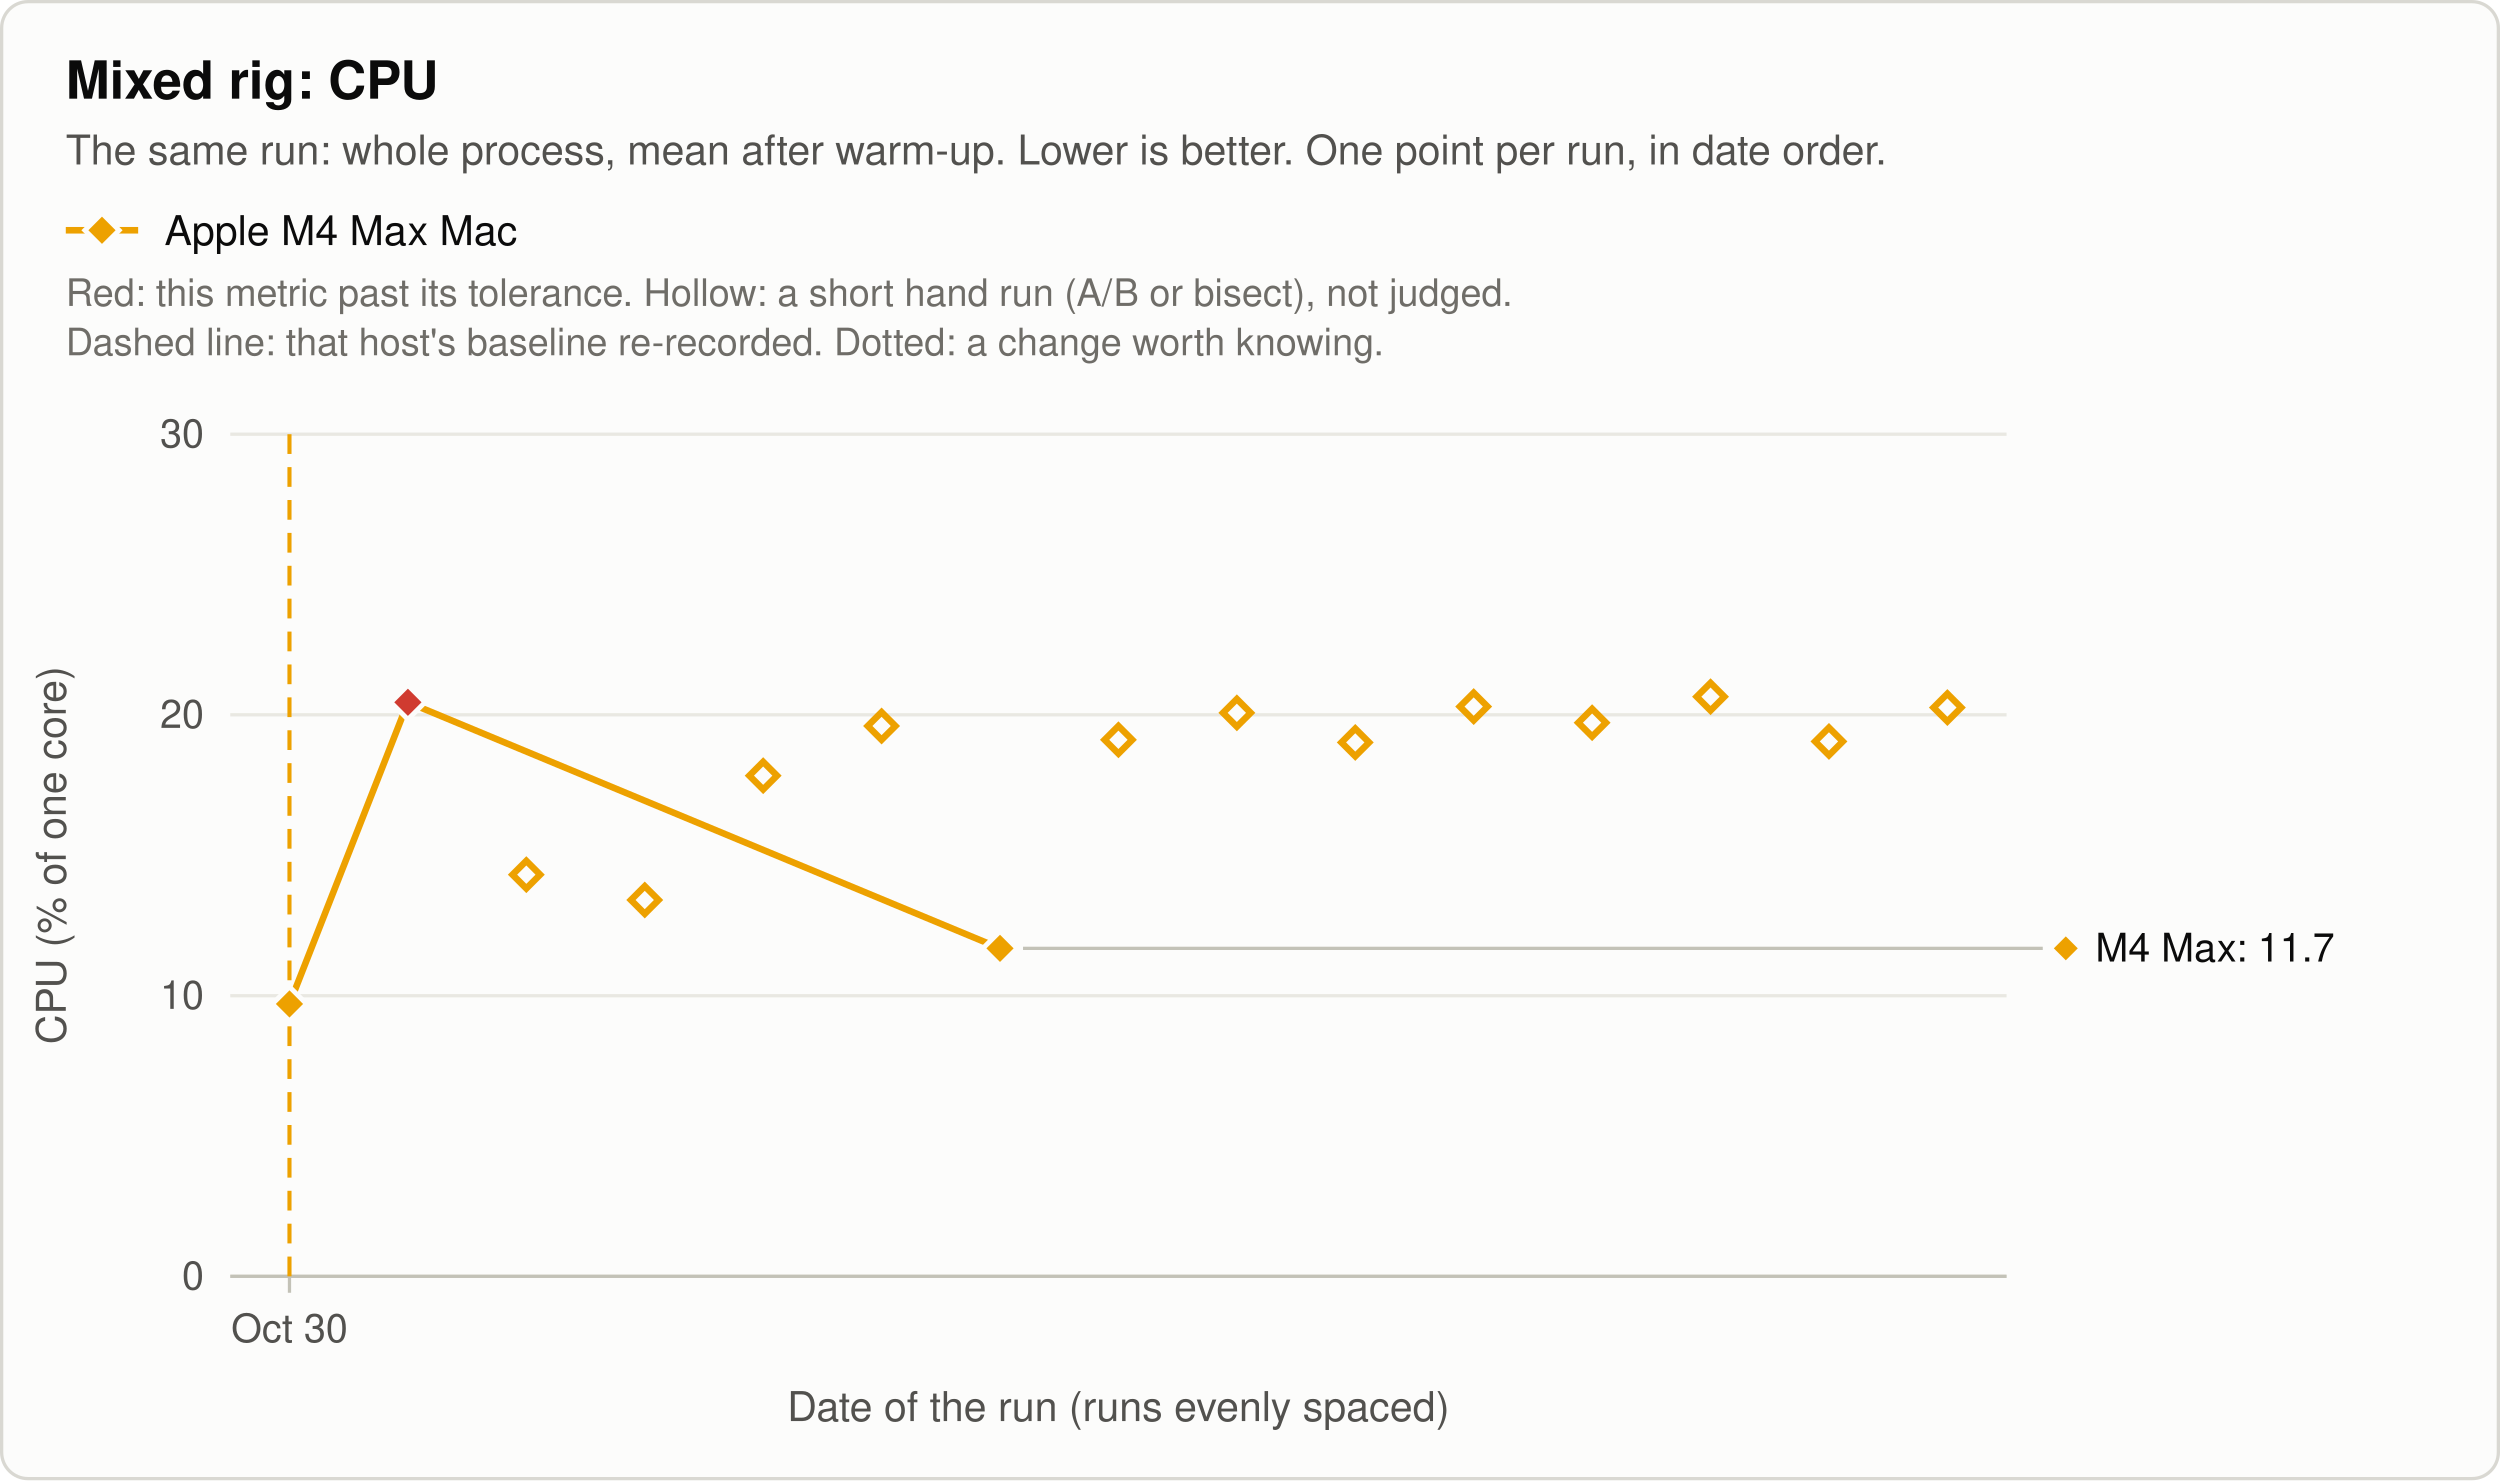
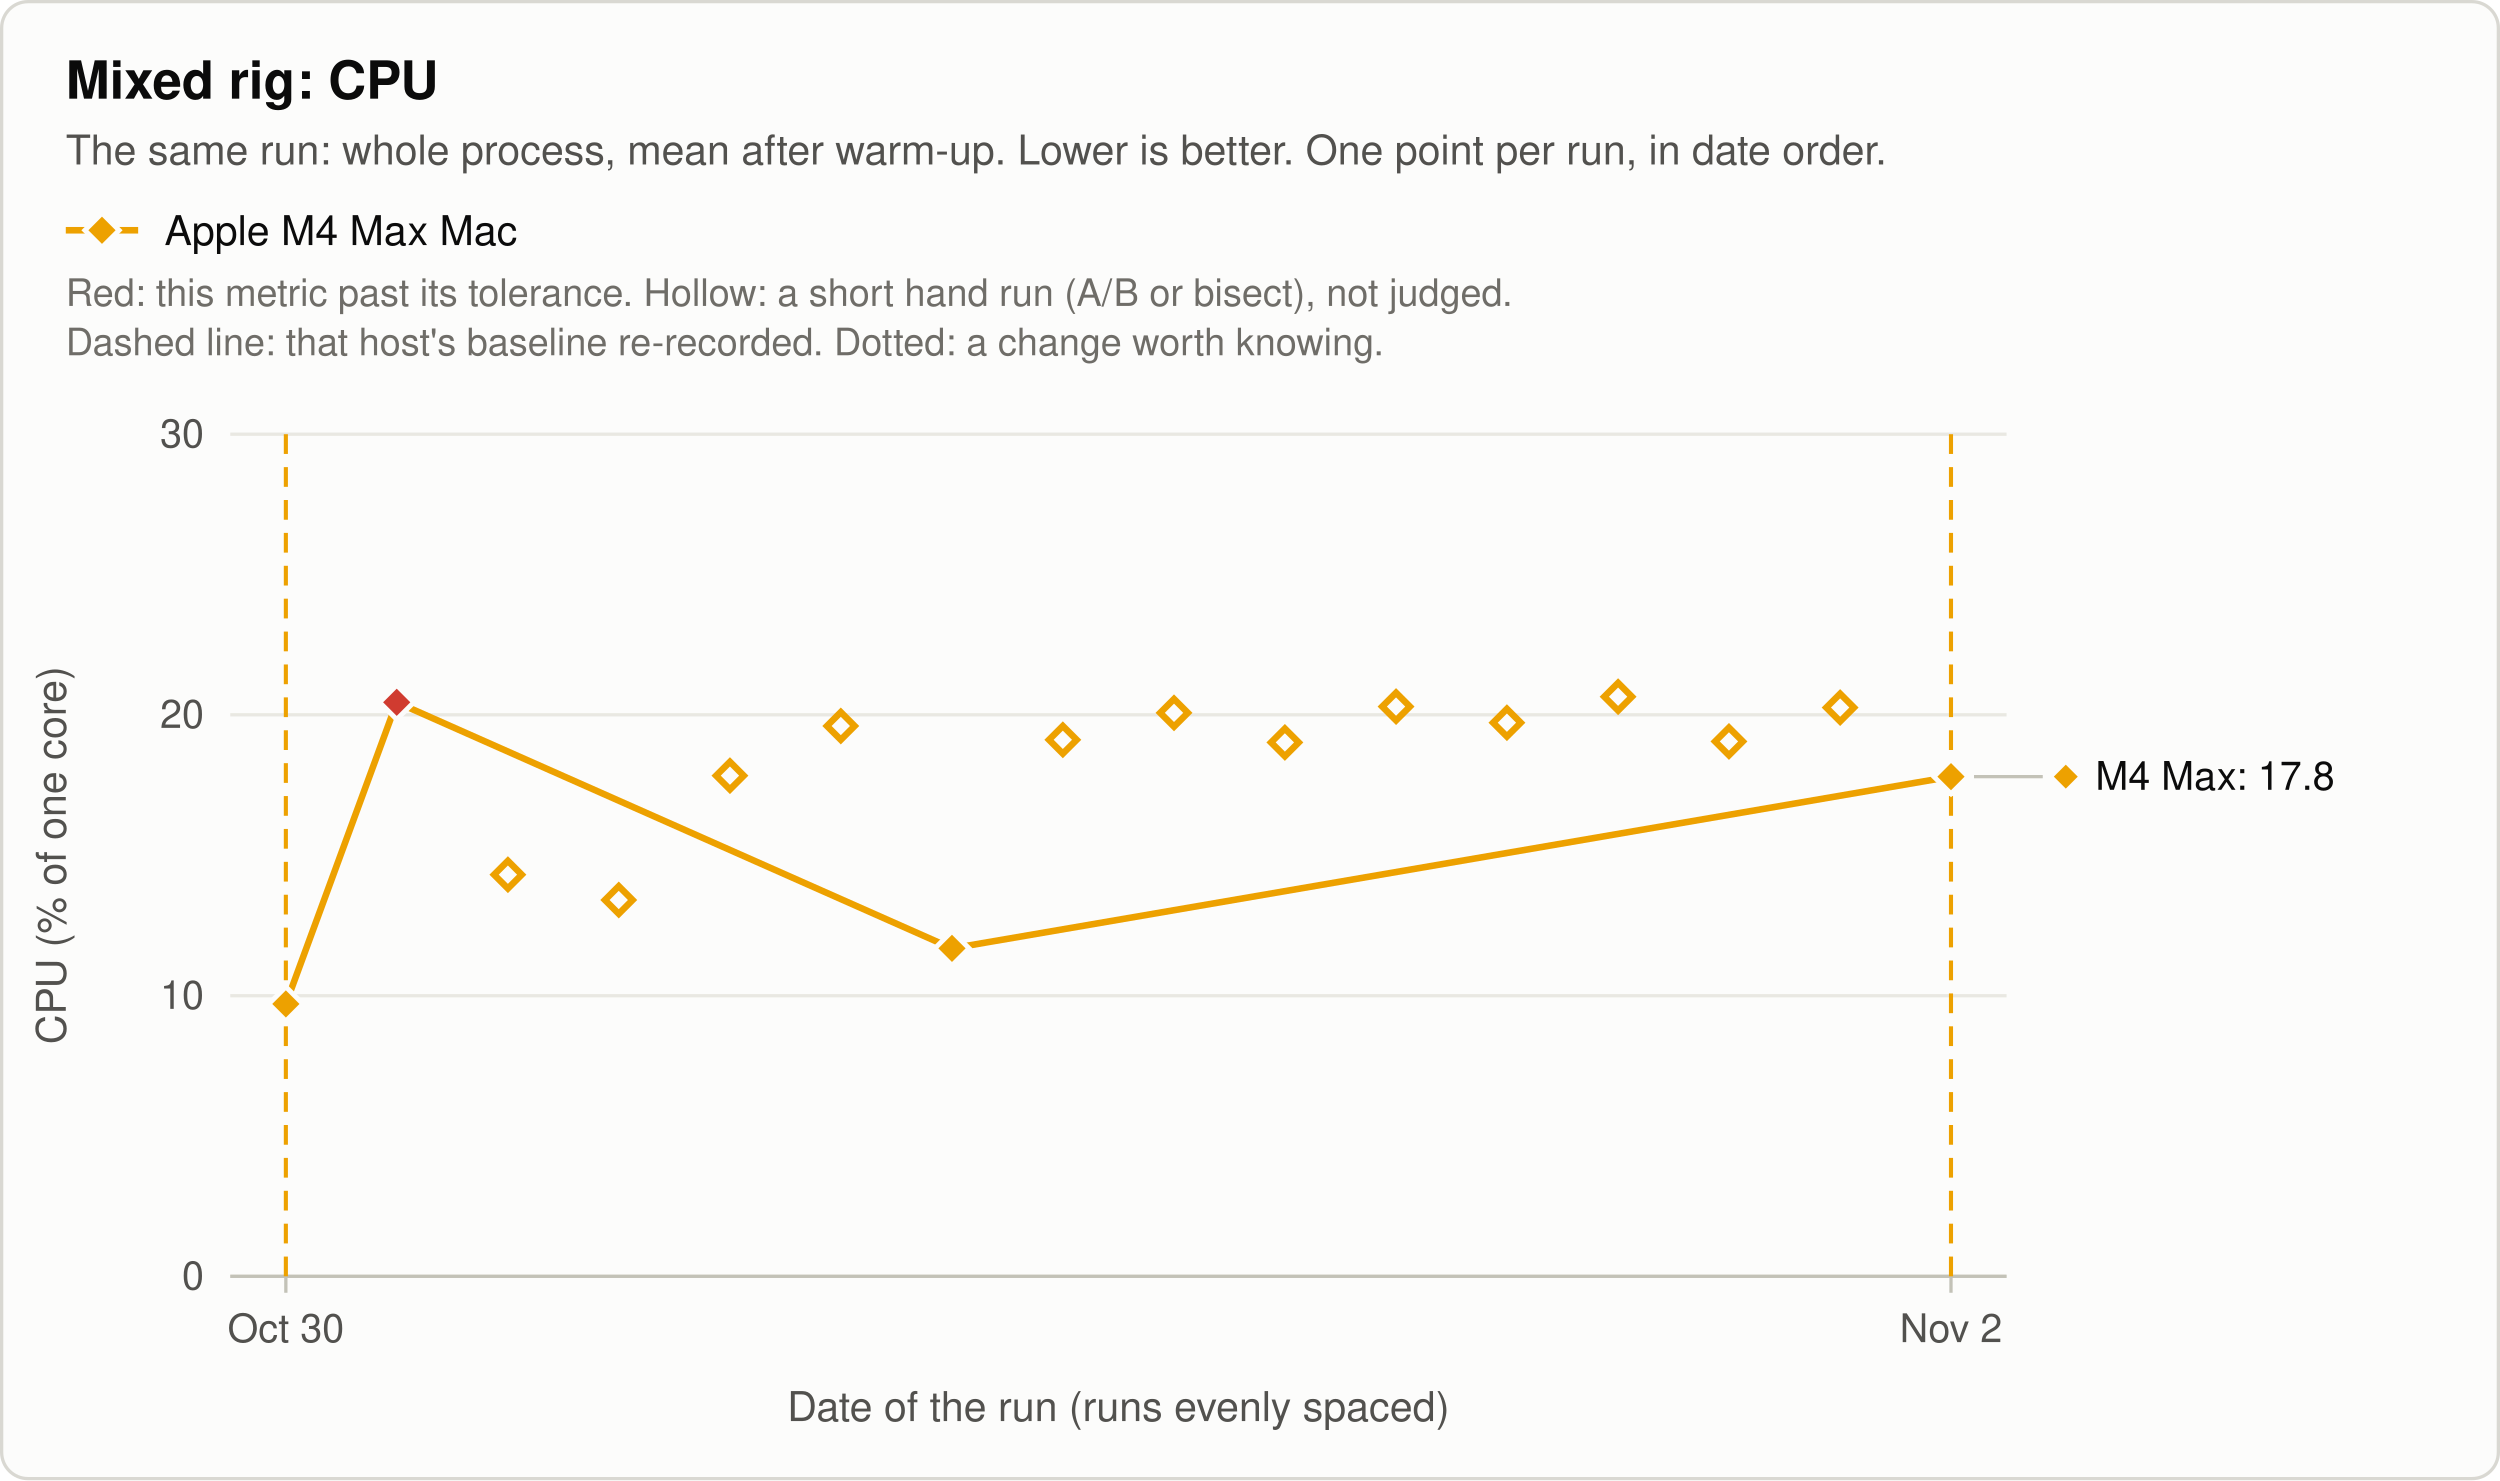
<svg xmlns="http://www.w3.org/2000/svg" width="760" height="450" viewBox="0 0 760 450" font-family="system-ui, -apple-system, 'Segoe UI', Helvetica, Arial, sans-serif" role="img" aria-labelledby="t d">
  <rect x="0.5" y="0.5" width="759" height="449" rx="8" fill="#fcfcfb" stroke="#d9d8d2" />
  <text x="20" y="30" font-size="16" font-weight="600" fill="#0b0b0b">Mixed rig: CPU</text>
  <text x="20" y="50" font-size="12.5" fill="#52514e">The same run: whole process, mean after warm-up. Lower is better. One point per run, in date order.</text>
  <line x1="20" y1="70" x2="42" y2="70" stroke="#eda100" stroke-width="2" />
  <polygon points="31,64.8 36.2,70 31,75.2 25.8,70" fill="#eda100" stroke="#fcfcfb" stroke-width="1.5" />
  <text x="50" y="74.5" font-size="12.5" fill="#0b0b0b">Apple M4 Max Mac</text>
  <text x="20" y="93" font-size="11.5" fill="#6f6d68">Red: this metric past its tolerance. Hollow: a short hand run (A/B or bisect), not judged.</text>
  <text x="20" y="108" font-size="11.5" fill="#6f6d68">Dashed line: that host's baseline re-recorded. Dotted: a change worth knowing.</text>
  <line x1="70" y1="388" x2="610" y2="388" stroke="#e9e8e2" stroke-width="1" />
  <text x="62" y="392" font-size="12" fill="#52514e" text-anchor="end">0</text>
  <line x1="70" y1="302.7" x2="610" y2="302.7" stroke="#e9e8e2" stroke-width="1" />
  <text x="62" y="306.7" font-size="12" fill="#52514e" text-anchor="end">10</text>
  <line x1="70" y1="217.3" x2="610" y2="217.3" stroke="#e9e8e2" stroke-width="1" />
  <text x="62" y="221.3" font-size="12" fill="#52514e" text-anchor="end">20</text>
  <line x1="70" y1="132" x2="610" y2="132" stroke="#e9e8e2" stroke-width="1" />
  <text x="62" y="136" font-size="12" fill="#52514e" text-anchor="end">30</text>
-   <line x1="88" y1="388" x2="88" y2="393" stroke="#c3c2b7" stroke-width="1" />
-   <text x="88" y="408" font-size="12" fill="#52514e" text-anchor="middle">Oct 30</text>
+   <line x1="86.9" y1="388" x2="86.9" y2="393" stroke="#c3c2b7" stroke-width="1" />
+   <text x="86.9" y="408" font-size="12" fill="#52514e" text-anchor="middle">Oct 30</text>
+   <line x1="593.1" y1="388" x2="593.1" y2="393" stroke="#c3c2b7" stroke-width="1" />
+   <text x="593.1" y="408" font-size="12" fill="#52514e" text-anchor="middle">Nov 2</text>
  <line x1="70" y1="388" x2="610" y2="388" stroke="#c3c2b7" stroke-width="1" />
  <text x="340" y="432" font-size="12.5" fill="#52514e" text-anchor="middle">Date of the run (runs evenly spaced)</text>
  <text transform="translate(20 260) rotate(-90)" font-size="12.5" fill="#52514e" text-anchor="middle">CPU (% of one core)</text>
-   <line x1="88" y1="388" x2="88" y2="132" stroke="#eda100" stroke-width="1.25" stroke-dasharray="6 4" />
-   <path d="M88 305.2 L124 213.5 L304 288.3" fill="none" stroke="#eda100" stroke-width="2" stroke-linejoin="round" />
-   <polygon points="160,261.7 164.2,265.9 160,270.1 155.8,265.9" fill="#fcfcfb" stroke="#eda100" stroke-width="2" />
-   <polygon points="196,269.4 200.2,273.6 196,277.8 191.8,273.6" fill="#fcfcfb" stroke="#eda100" stroke-width="2" />
-   <polygon points="232,231.6 236.2,235.8 232,240 227.8,235.8" fill="#fcfcfb" stroke="#eda100" stroke-width="2" />
-   <polygon points="268,216.5 272.2,220.7 268,224.9 263.8,220.7" fill="#fcfcfb" stroke="#eda100" stroke-width="2" />
-   <polygon points="340,220.7 344.2,224.9 340,229.1 335.8,224.9" fill="#fcfcfb" stroke="#eda100" stroke-width="2" />
-   <polygon points="376,212.5 380.2,216.7 376,220.9 371.8,216.7" fill="#fcfcfb" stroke="#eda100" stroke-width="2" />
-   <polygon points="412,221.5 416.2,225.7 412,229.9 407.8,225.7" fill="#fcfcfb" stroke="#eda100" stroke-width="2" />
-   <polygon points="448,210.6 452.2,214.8 448,219 443.8,214.8" fill="#fcfcfb" stroke="#eda100" stroke-width="2" />
-   <polygon points="484,215.5 488.2,219.7 484,223.9 479.8,219.7" fill="#fcfcfb" stroke="#eda100" stroke-width="2" />
-   <polygon points="520,207.6 524.2,211.8 520,216 515.8,211.8" fill="#fcfcfb" stroke="#eda100" stroke-width="2" />
-   <polygon points="556,221.2 560.2,225.4 556,229.6 551.8,225.4" fill="#fcfcfb" stroke="#eda100" stroke-width="2" />
-   <polygon points="592,210.9 596.2,215.1 592,219.3 587.8,215.1" fill="#fcfcfb" stroke="#eda100" stroke-width="2" />
-   <polygon points="88,300 93.2,305.2 88,310.4 82.8,305.2" fill="#eda100" stroke="#fcfcfb" stroke-width="1.5" />
-   <polygon points="124,208.3 129.2,213.5 124,218.7 118.8,213.5" fill="#d03b30" stroke="#fcfcfb" stroke-width="1.5" />
-   <polygon points="304,283.1 309.2,288.3 304,293.5 298.8,288.3" fill="#eda100" stroke="#fcfcfb" stroke-width="1.5" />
-   <line x1="311" y1="288.3" x2="621" y2="288.3" stroke="#c3c2b7" stroke-width="1" />
-   <polygon points="628,283.6 632.7,288.3 628,293 623.3,288.3" fill="#eda100" stroke="#fcfcfb" stroke-width="1.5" />
-   <text x="637" y="292.3" font-size="12" fill="#0b0b0b">M4 Max: 11.7</text>
+   <line x1="86.9" y1="388" x2="86.9" y2="132" stroke="#eda100" stroke-width="1.25" stroke-dasharray="6 4" />
+   <line x1="593.1" y1="388" x2="593.1" y2="132" stroke="#eda100" stroke-width="1.25" stroke-dasharray="6 4" />
+   <path d="M86.9 305.2 L120.6 213.5 L289.4 288.3 L593.1 236.1" fill="none" stroke="#eda100" stroke-width="2" stroke-linejoin="round" />
+   <polygon points="154.4,261.7 158.6,265.9 154.4,270.1 150.2,265.9" fill="#fcfcfb" stroke="#eda100" stroke-width="2" />
+   <polygon points="188.1,269.4 192.3,273.6 188.1,277.8 183.9,273.6" fill="#fcfcfb" stroke="#eda100" stroke-width="2" />
+   <polygon points="221.9,231.6 226.1,235.8 221.9,240 217.7,235.8" fill="#fcfcfb" stroke="#eda100" stroke-width="2" />
+   <polygon points="255.6,216.5 259.8,220.7 255.6,224.9 251.4,220.7" fill="#fcfcfb" stroke="#eda100" stroke-width="2" />
+   <polygon points="323.1,220.7 327.3,224.9 323.1,229.1 318.9,224.9" fill="#fcfcfb" stroke="#eda100" stroke-width="2" />
+   <polygon points="356.9,212.5 361.1,216.7 356.9,220.9 352.7,216.7" fill="#fcfcfb" stroke="#eda100" stroke-width="2" />
+   <polygon points="390.6,221.5 394.8,225.7 390.6,229.9 386.4,225.7" fill="#fcfcfb" stroke="#eda100" stroke-width="2" />
+   <polygon points="424.4,210.6 428.6,214.8 424.4,219 420.2,214.8" fill="#fcfcfb" stroke="#eda100" stroke-width="2" />
+   <polygon points="458.1,215.5 462.3,219.7 458.1,223.9 453.9,219.7" fill="#fcfcfb" stroke="#eda100" stroke-width="2" />
+   <polygon points="491.9,207.6 496.1,211.8 491.9,216 487.7,211.8" fill="#fcfcfb" stroke="#eda100" stroke-width="2" />
+   <polygon points="525.6,221.2 529.8,225.4 525.6,229.6 521.4,225.4" fill="#fcfcfb" stroke="#eda100" stroke-width="2" />
+   <polygon points="559.4,210.9 563.6,215.1 559.4,219.3 555.2,215.1" fill="#fcfcfb" stroke="#eda100" stroke-width="2" />
+   <polygon points="86.9,300 92.1,305.2 86.9,310.4 81.7,305.2" fill="#eda100" stroke="#fcfcfb" stroke-width="1.5" />
+   <polygon points="120.6,208.3 125.8,213.5 120.6,218.7 115.4,213.5" fill="#d03b30" stroke="#fcfcfb" stroke-width="1.5" />
+   <polygon points="289.4,283.1 294.6,288.3 289.4,293.5 284.2,288.3" fill="#eda100" stroke="#fcfcfb" stroke-width="1.5" />
+   <polygon points="593.1,230.9 598.3,236.1 593.1,241.3 587.9,236.1" fill="#eda100" stroke="#fcfcfb" stroke-width="1.5" />
+   <line x1="600.1" y1="236.1" x2="621" y2="236.1" stroke="#c3c2b7" stroke-width="1" />
+   <polygon points="628,231.4 632.7,236.1 628,240.8 623.3,236.1" fill="#eda100" stroke="#fcfcfb" stroke-width="1.5" />
+   <text x="637" y="240.1" font-size="12" fill="#0b0b0b">M4 Max: 17.8</text>
</svg>
